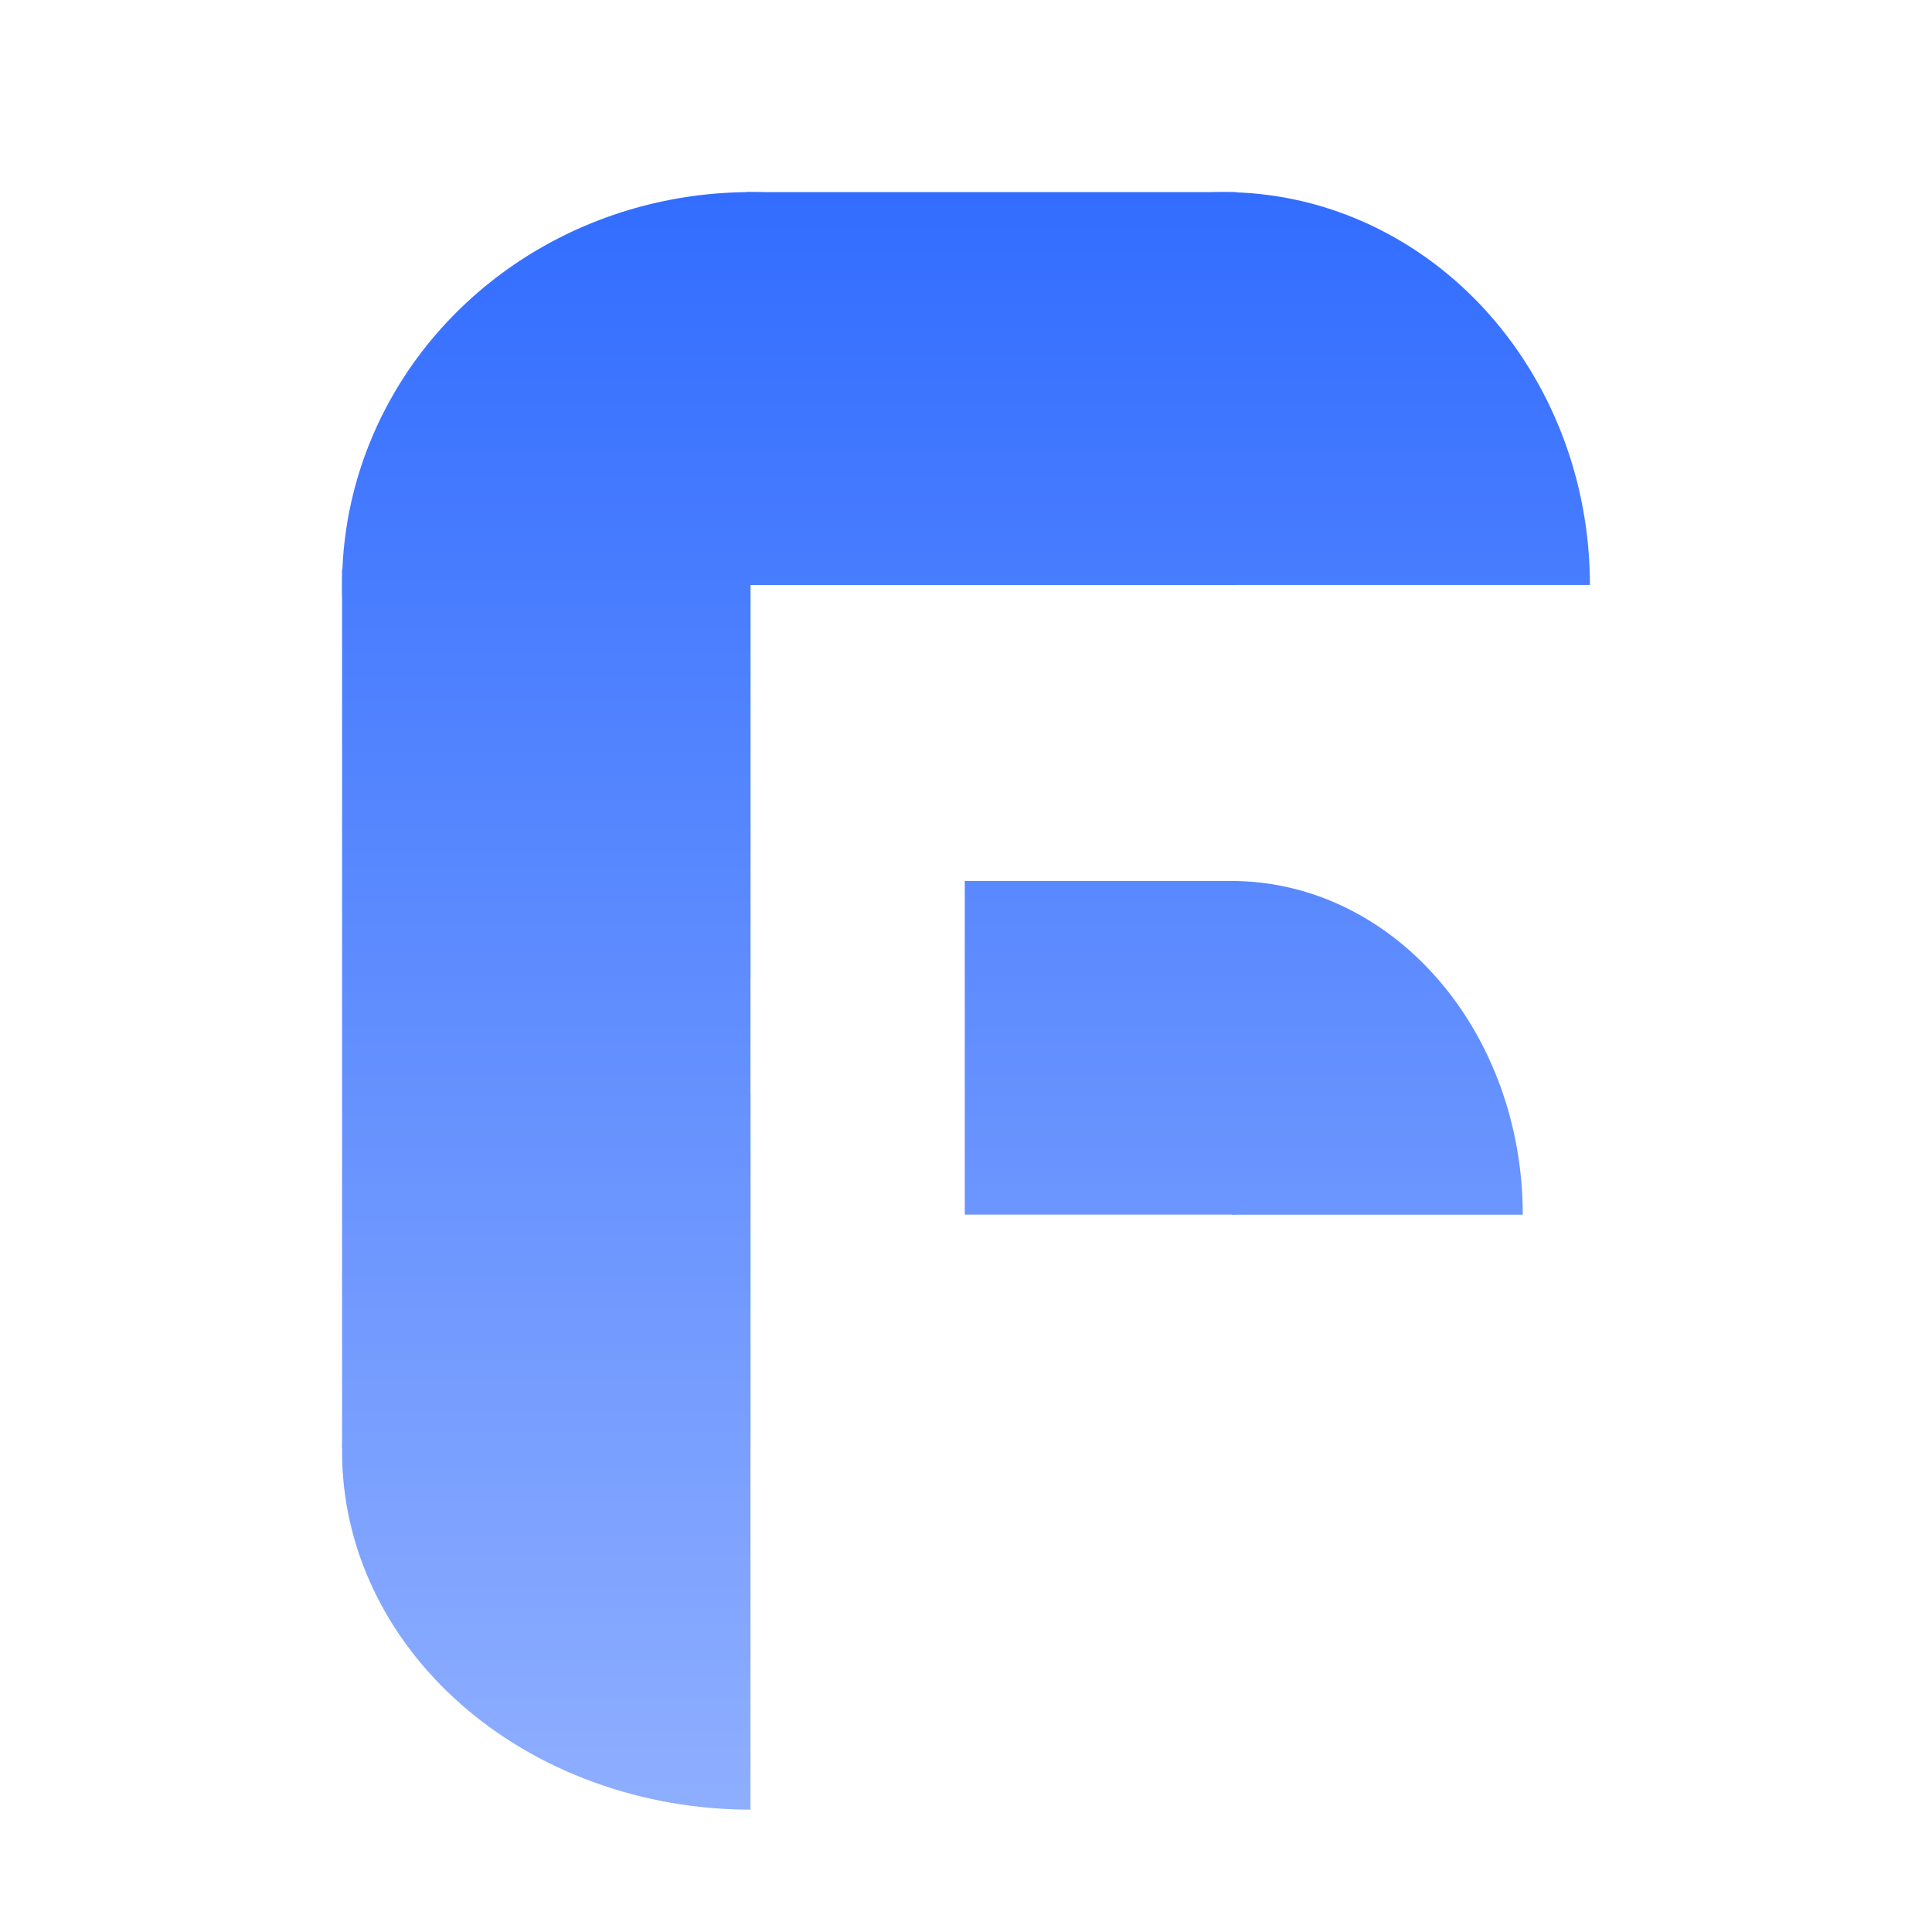
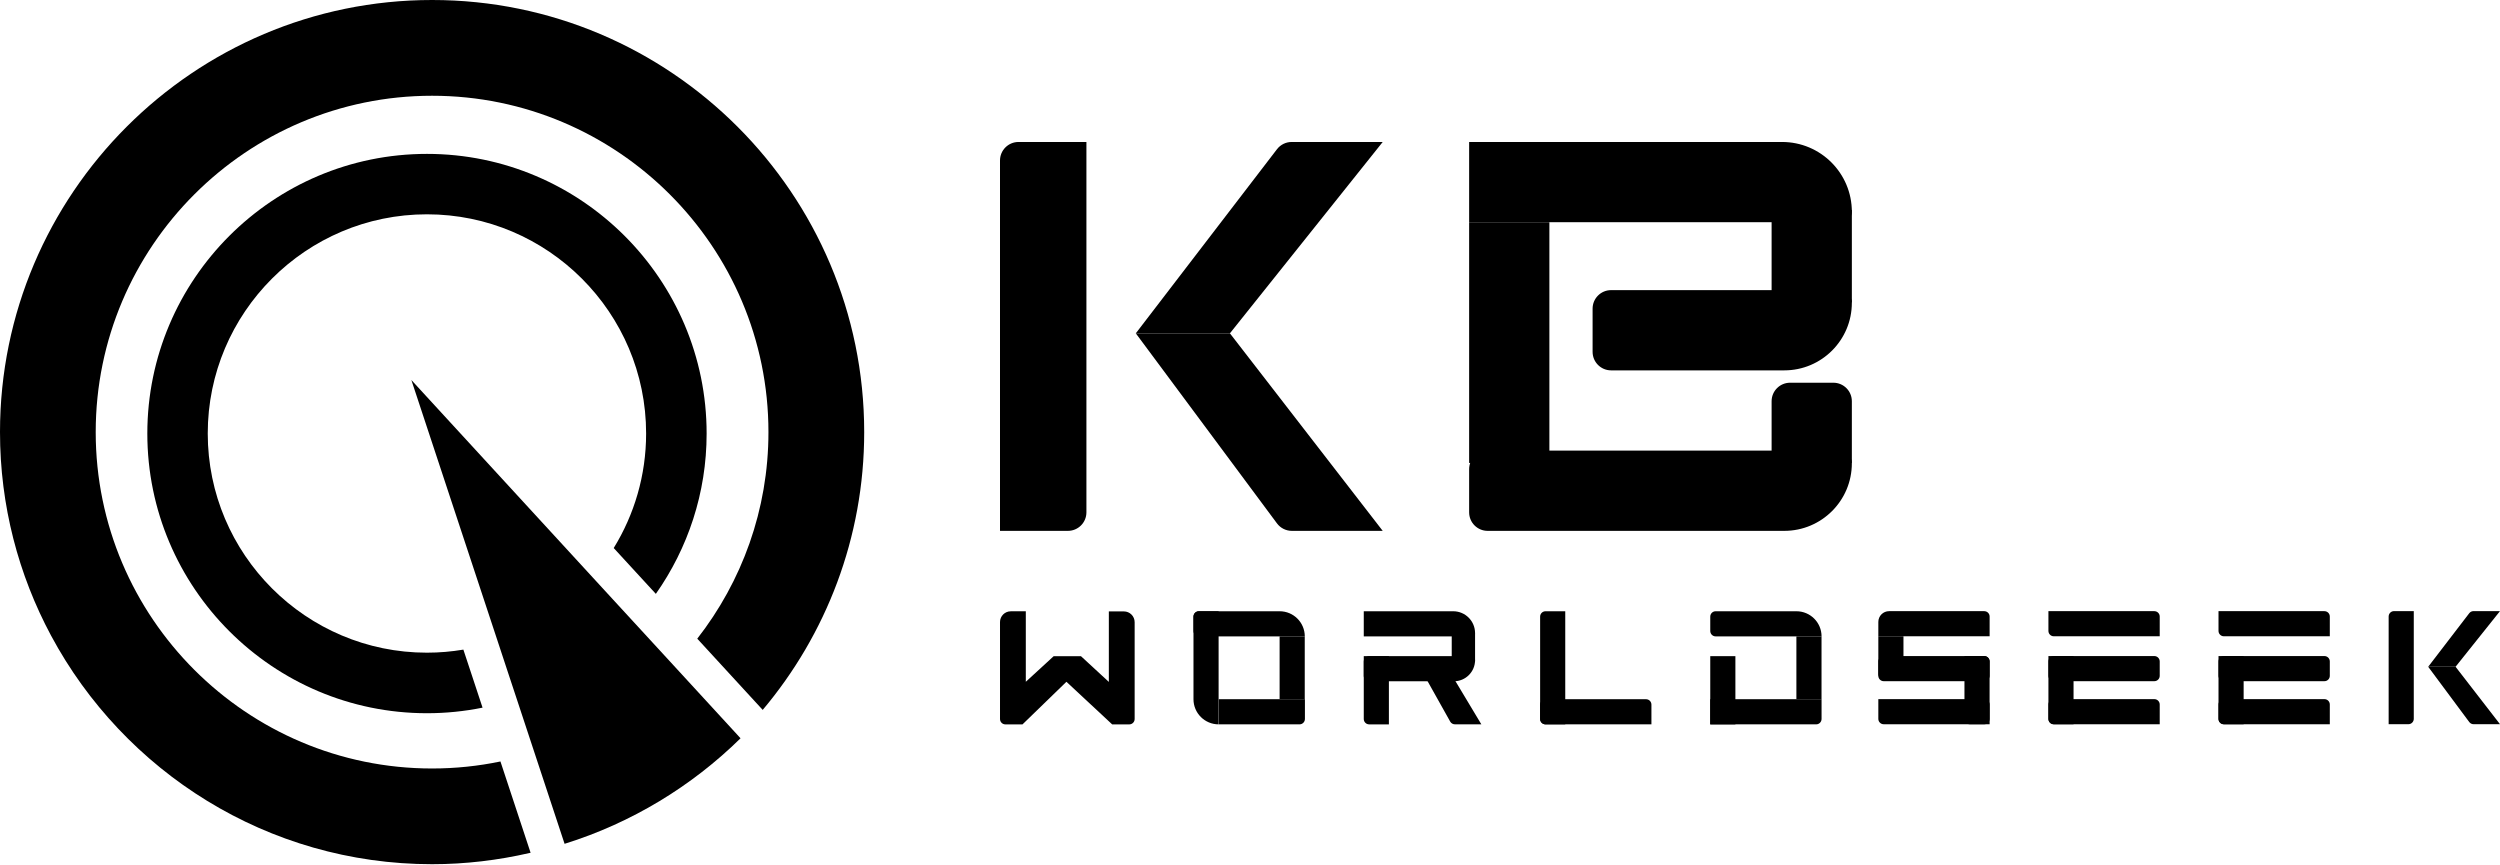
- <svg xmlns="http://www.w3.org/2000/svg" width="36" height="36" viewBox="0 0 36 36" fill="none">
-   <path d="M21.594 10.9C21.594 9.452 21.148 8.037 20.311 6.833C19.475 5.63 18.287 4.691 16.896 4.137C15.506 3.583 13.976 3.438 12.499 3.721C11.023 4.003 9.667 4.7 8.603 5.724C7.539 6.748 6.814 8.052 6.52 9.472C6.227 10.892 6.377 12.364 6.953 13.701C7.529 15.039 8.505 16.182 9.756 16.986C11.008 17.791 12.479 18.22 13.984 18.22V10.9H21.594Z" fill="url(#paint0_linear_0_5622)" />
-   <path d="M29.626 10.9C29.626 9.939 29.45 8.987 29.107 8.099C28.764 7.211 28.261 6.404 27.628 5.724C26.994 5.044 26.242 4.505 25.414 4.137C24.586 3.769 23.699 3.58 22.803 3.58C21.907 3.58 21.019 3.769 20.191 4.137C19.363 4.505 18.611 5.044 17.978 5.724C17.344 6.404 16.841 7.211 16.498 8.099C16.155 8.987 15.979 9.939 15.979 10.9L29.626 10.9Z" fill="url(#paint1_linear_0_5622)" />
-   <path d="M28.375 22.634C28.375 21.817 28.234 21.009 27.962 20.254C27.689 19.5 27.29 18.814 26.786 18.237C26.283 17.659 25.685 17.201 25.027 16.889C24.369 16.576 23.664 16.416 22.952 16.416V22.634H28.375Z" fill="url(#paint2_linear_0_5622)" />
-   <path d="M13.984 20.391C12.984 20.391 11.995 20.564 11.072 20.898C10.148 21.233 9.309 21.724 8.603 22.343C7.896 22.962 7.335 23.697 6.953 24.505C6.571 25.314 6.374 26.18 6.374 27.055C6.374 27.931 6.571 28.797 6.953 29.606C7.335 30.414 7.896 31.149 8.603 31.768C9.309 32.387 10.148 32.877 11.072 33.212C11.995 33.547 12.984 33.72 13.984 33.72L13.984 20.391Z" fill="url(#paint3_linear_0_5622)" />
-   <path d="M13.984 10.61L13.984 26.982L6.374 26.982L6.374 10.61H13.984Z" fill="url(#paint4_linear_0_5622)" />
-   <path d="M23.033 10.899L13.897 10.899L13.897 3.58L23.033 3.58V10.899Z" fill="url(#paint5_linear_0_5622)" />
-   <path d="M23.033 22.632H17.977V16.416L23.033 16.416V22.632Z" fill="url(#paint6_linear_0_5622)" />
-   <defs>
-     <linearGradient id="paint0_linear_0_5622" x1="18" y1="3.58" x2="18" y2="33.72" gradientUnits="userSpaceOnUse">
-       <stop stop-color="#326DFF" />
-       <stop offset="1" stop-color="#8EAEFF" />
-     </linearGradient>
-     <linearGradient id="paint1_linear_0_5622" x1="18" y1="3.58" x2="18" y2="33.72" gradientUnits="userSpaceOnUse">
-       <stop stop-color="#326DFF" />
-       <stop offset="1" stop-color="#8EAEFF" />
-     </linearGradient>
-     <linearGradient id="paint2_linear_0_5622" x1="18" y1="3.58" x2="18" y2="33.72" gradientUnits="userSpaceOnUse">
-       <stop stop-color="#326DFF" />
-       <stop offset="1" stop-color="#8EAEFF" />
-     </linearGradient>
-     <linearGradient id="paint3_linear_0_5622" x1="18" y1="3.58" x2="18" y2="33.72" gradientUnits="userSpaceOnUse">
-       <stop stop-color="#326DFF" />
-       <stop offset="1" stop-color="#8EAEFF" />
-     </linearGradient>
-     <linearGradient id="paint4_linear_0_5622" x1="18" y1="3.58" x2="18" y2="33.72" gradientUnits="userSpaceOnUse">
-       <stop stop-color="#326DFF" />
-       <stop offset="1" stop-color="#8EAEFF" />
-     </linearGradient>
-     <linearGradient id="paint5_linear_0_5622" x1="18" y1="3.58" x2="18" y2="33.72" gradientUnits="userSpaceOnUse">
-       <stop stop-color="#326DFF" />
-       <stop offset="1" stop-color="#8EAEFF" />
-     </linearGradient>
-     <linearGradient id="paint6_linear_0_5622" x1="18" y1="3.58" x2="18" y2="33.72" gradientUnits="userSpaceOnUse">
-       <stop stop-color="#326DFF" />
-       <stop offset="1" stop-color="#8EAEFF" />
-     </linearGradient>
-   </defs>
+ <svg xmlns="http://www.w3.org/2000/svg" width="405" height="140" viewBox="0 0 405 140" fill="none">
+   <path d="M75.066 105.238C73.144 105.561 71.174 105.734 69.163 105.734C49.58 105.734 33.655 89.802 33.655 70.226C33.655 50.643 49.587 34.718 69.163 34.718C88.746 34.718 104.671 50.65 104.671 70.226C104.671 77.024 102.749 83.375 99.422 88.782L102.86 92.522L106.248 96.207C111.421 88.844 114.473 79.89 114.473 70.233C114.473 45.249 94.146 24.93 69.17 24.93C44.187 24.93 23.867 45.256 23.867 70.233C23.867 95.216 44.194 115.542 69.17 115.542C72.249 115.542 75.259 115.232 78.173 114.64L76.623 109.942L75.066 105.238Z" fill="black" />
+   <path d="M119.672 119.278L109.161 107.837L102.631 100.735L99.311 97.126L95.963 93.482L66.641 61.562L80.61 103.841L82.146 108.498L83.682 113.14L86.582 121.923L91.445 136.649L91.465 136.698C102.321 133.309 112.054 127.378 119.968 119.601L119.672 119.278Z" fill="black" />
+   <path d="M70.003 0C31.403 0 0 31.403 0 69.997C0 81.913 3.003 93.141 8.273 102.97C20.079 124.984 43.319 140 69.997 140C75.431 140 80.714 139.353 85.798 138.182C85.853 138.168 85.901 138.154 85.956 138.147L81.073 123.358C77.498 124.102 73.792 124.495 69.997 124.495C39.951 124.495 15.505 100.049 15.505 70.003C15.505 39.958 39.951 15.512 69.997 15.512C100.042 15.512 124.488 39.958 124.488 70.003C124.488 82.609 120.169 94.222 112.957 103.466L123.558 115.003C133.808 102.825 140 87.127 140 70.003C140 31.403 108.604 0 70.003 0Z" fill="black" />
+   <path d="M85.789 138.16C85.845 138.146 85.893 138.139 85.949 138.125C85.893 138.139 85.845 138.153 85.789 138.16Z" fill="black" />
+   <path d="M162 26C162 24.343 163.343 23 165 23H176V83C176 84.657 174.657 86 173 86H162V26Z" fill="black" />
+   <path d="M184 54H199.246L224 86H209.279C208.33 86 207.437 85.551 206.871 84.789L184 54Z" fill="black" />
+   <path d="M184 54H199.246L224 23H209.251C208.318 23 207.438 23.434 206.87 24.174L184 54Z" fill="black" />
+   <path d="M238 83C238 84.657 239.343 86 241 86H289.053C295.099 86 300 81.099 300 75.053C300 73.919 299.081 73 297.947 73H241C239.343 73 238 74.343 238 76V83Z" fill="black" />
+   <path d="M287 65C287 63.343 288.343 62 290 62H297C298.657 62 300 63.343 300 65V75H287V65Z" fill="black" />
+   <rect x="238" y="36" width="13" height="39" fill="black" />
+   <path d="M238 23H288.696C294.939 23 300 28.061 300 34.304C300 35.241 299.241 36 298.304 36H238V23Z" fill="black" />
+   <path d="M258 57C258 58.657 259.343 60 261 60H289.053C295.099 60 300 55.099 300 49.053C300 47.919 299.081 47 297.947 47H261C259.343 47 258 48.343 258 50V57Z" fill="black" />
+   <rect x="287" y="34" width="13" height="15" fill="black" />
+   <path d="M331.844 99.008H349.002C349.484 99.008 349.875 99.398 349.875 99.88V103.079H332.716C332.234 103.079 331.844 102.689 331.844 102.207V99.008Z" fill="black" />
+   <path d="M331.844 107.154C331.844 106.672 332.234 106.281 332.716 106.281H349.002C349.484 106.281 349.875 106.672 349.875 107.154V109.48C349.875 109.962 349.484 110.353 349.002 110.353H332.716C332.234 110.353 331.844 109.962 331.844 109.48V107.154Z" fill="black" />
+   <path d="M331.844 114.13C331.844 113.648 332.234 113.258 332.716 113.258H349.002C349.484 113.258 349.875 113.648 349.875 114.13V117.329H332.716C332.234 117.329 331.844 116.939 331.844 116.457V114.13Z" fill="black" />
+   <path d="M331.844 106.281H335.915V117.332H332.716C332.234 117.332 331.844 116.942 331.844 116.46V106.281Z" fill="black" />
+   <path d="M359.398 99.008H376.557C377.039 99.008 377.429 99.398 377.429 99.88V103.079H360.271C359.789 103.079 359.398 102.689 359.398 102.207V99.008Z" fill="black" />
+   <path d="M359.398 107.154C359.398 106.672 359.789 106.281 360.271 106.281H376.557C377.039 106.281 377.429 106.672 377.429 107.154V109.48C377.429 109.962 377.039 110.353 376.557 110.353H360.271C359.789 110.353 359.398 109.962 359.398 109.48V107.154Z" fill="black" />
+   <path d="M359.398 114.13C359.398 113.648 359.789 113.258 360.271 113.258H376.557C377.039 113.258 377.429 113.648 377.429 114.13V117.329H360.271C359.789 117.329 359.398 116.939 359.398 116.457V114.13Z" fill="black" />
+   <path d="M359.398 106.281H363.47V117.332H360.271C359.789 117.332 359.398 116.942 359.398 116.46V106.281Z" fill="black" />
+   <path d="M304.289 100.753C304.289 99.789 305.07 99.008 306.034 99.008H321.447C321.929 99.008 322.32 99.398 322.32 99.88V103.079H304.289V100.753Z" fill="black" />
+   <path d="M304.289 107.154C304.289 106.672 304.68 106.281 305.162 106.281H321.447C321.929 106.281 322.32 106.672 322.32 107.154V109.48C322.32 109.962 321.929 110.353 321.447 110.353H305.162C304.68 110.353 304.289 109.962 304.289 109.48V107.154Z" fill="black" />
+   <path d="M304.289 113.258H321.447C321.929 113.258 322.32 113.648 322.32 114.13V117.329H305.162C304.68 117.329 304.289 116.939 304.289 116.457V113.258Z" fill="black" />
+   <path d="M304.289 103.078H308.361V110.058H305.162C304.68 110.058 304.289 109.667 304.289 109.185V103.078Z" fill="black" />
+   <path d="M318.242 106.281H321.441C321.923 106.281 322.314 106.672 322.314 107.154V116.46C322.314 116.942 321.923 117.332 321.441 117.332H319.115C318.633 117.332 318.242 116.942 318.242 116.46V106.281Z" fill="black" />
+   <path d="M249.5 114.146C249.5 113.664 249.891 113.273 250.373 113.273H266.658C267.14 113.273 267.531 113.664 267.531 114.146V117.345H250.373C249.891 117.345 249.5 116.954 249.5 116.472V114.146Z" fill="black" />
+   <path d="M249.5 99.896C249.5 99.414 249.891 99.023 250.373 99.023H253.571V117.345H250.373C249.891 117.345 249.5 116.954 249.5 116.473V99.896Z" fill="black" />
+   <path d="M277.062 99.896C277.062 99.414 277.453 99.023 277.935 99.023H291.022C293.27 99.023 295.093 100.846 295.093 103.095H277.935C277.453 103.095 277.062 102.704 277.062 102.222V99.896Z" fill="black" />
+   <path d="M277.062 113.273H295.093V116.472C295.093 116.954 294.703 117.345 294.221 117.345H277.062V113.273Z" fill="black" />
+   <path d="M291.016 103.094H295.087V113.272H291.016V103.094Z" fill="black" />
+   <path d="M277.062 106.297H281.134V117.348H277.062V106.297Z" fill="black" />
+   <path d="M193.344 99.896C193.344 99.414 193.734 99.023 194.216 99.023H207.303C209.552 99.023 211.375 100.846 211.375 103.095H194.216C193.734 103.095 193.344 102.704 193.344 102.222V99.896Z" fill="black" />
+   <path d="M197.438 113.273H211.397V116.472C211.397 116.954 211.006 117.345 210.524 117.345H197.438V113.273Z" fill="black" />
+   <path d="M207.297 103.094H211.368V113.272H207.297V103.094Z" fill="black" />
+   <path d="M193.344 99.896C193.344 99.414 193.734 99.023 194.216 99.023H197.415V117.345C195.167 117.345 193.344 115.522 193.344 113.274V99.896Z" fill="black" />
+   <path d="M386.961 99.873C386.961 99.391 387.352 99 387.833 99H391.032V116.449C391.032 116.931 390.642 117.322 390.16 117.322H386.961V99.873Z" fill="black" />
+   <path d="M393.367 108.016H397.801L405 117.322H400.719C400.443 117.322 400.183 117.191 400.018 116.97L393.367 108.016Z" fill="black" />
+   <path d="M393.367 108.016H397.801L405 99H400.711C400.439 99 400.183 99.126 400.018 99.342L393.367 108.016Z" fill="black" />
+   <path d="M183.813 100.793L183.813 116.479C183.813 116.961 183.422 117.352 182.94 117.352L180.173 117.352L172.761 110.448L165.644 117.352L162.874 117.352C162.392 117.352 162.001 116.961 162.001 116.479L162.001 100.775C162.001 99.811 162.782 99.03 163.746 99.03L166.181 99.03L166.181 110.448L170.699 106.3L175.114 106.3L179.632 110.47L179.632 99.048L182.067 99.048C183.031 99.048 183.813 99.83 183.813 100.793Z" fill="black" />
+   <path d="M220.93 99.023H235.42C237.375 99.023 238.961 100.609 238.961 102.564C238.961 102.857 238.723 103.095 238.429 103.095H220.93V99.023Z" fill="black" />
+   <path d="M220.93 109.495C220.93 109.977 221.32 110.367 221.802 110.367H235.532C237.425 110.367 238.961 108.832 238.961 106.939C238.961 106.584 238.673 106.296 238.318 106.296H221.802C221.32 106.296 220.93 106.686 220.93 107.168V109.495Z" fill="black" />
+   <path d="M220.93 106.297H225.001V117.348H221.802C221.32 117.348 220.93 116.957 220.93 116.476V106.297Z" fill="black" />
+   <path d="M231.109 110.07H235.617L239.979 117.341H235.692C235.376 117.341 235.085 117.17 234.931 116.895L231.109 110.07Z" fill="black" />
+   <rect x="235.18" y="102.523" width="3.781" height="4.653" fill="black" />
</svg>
